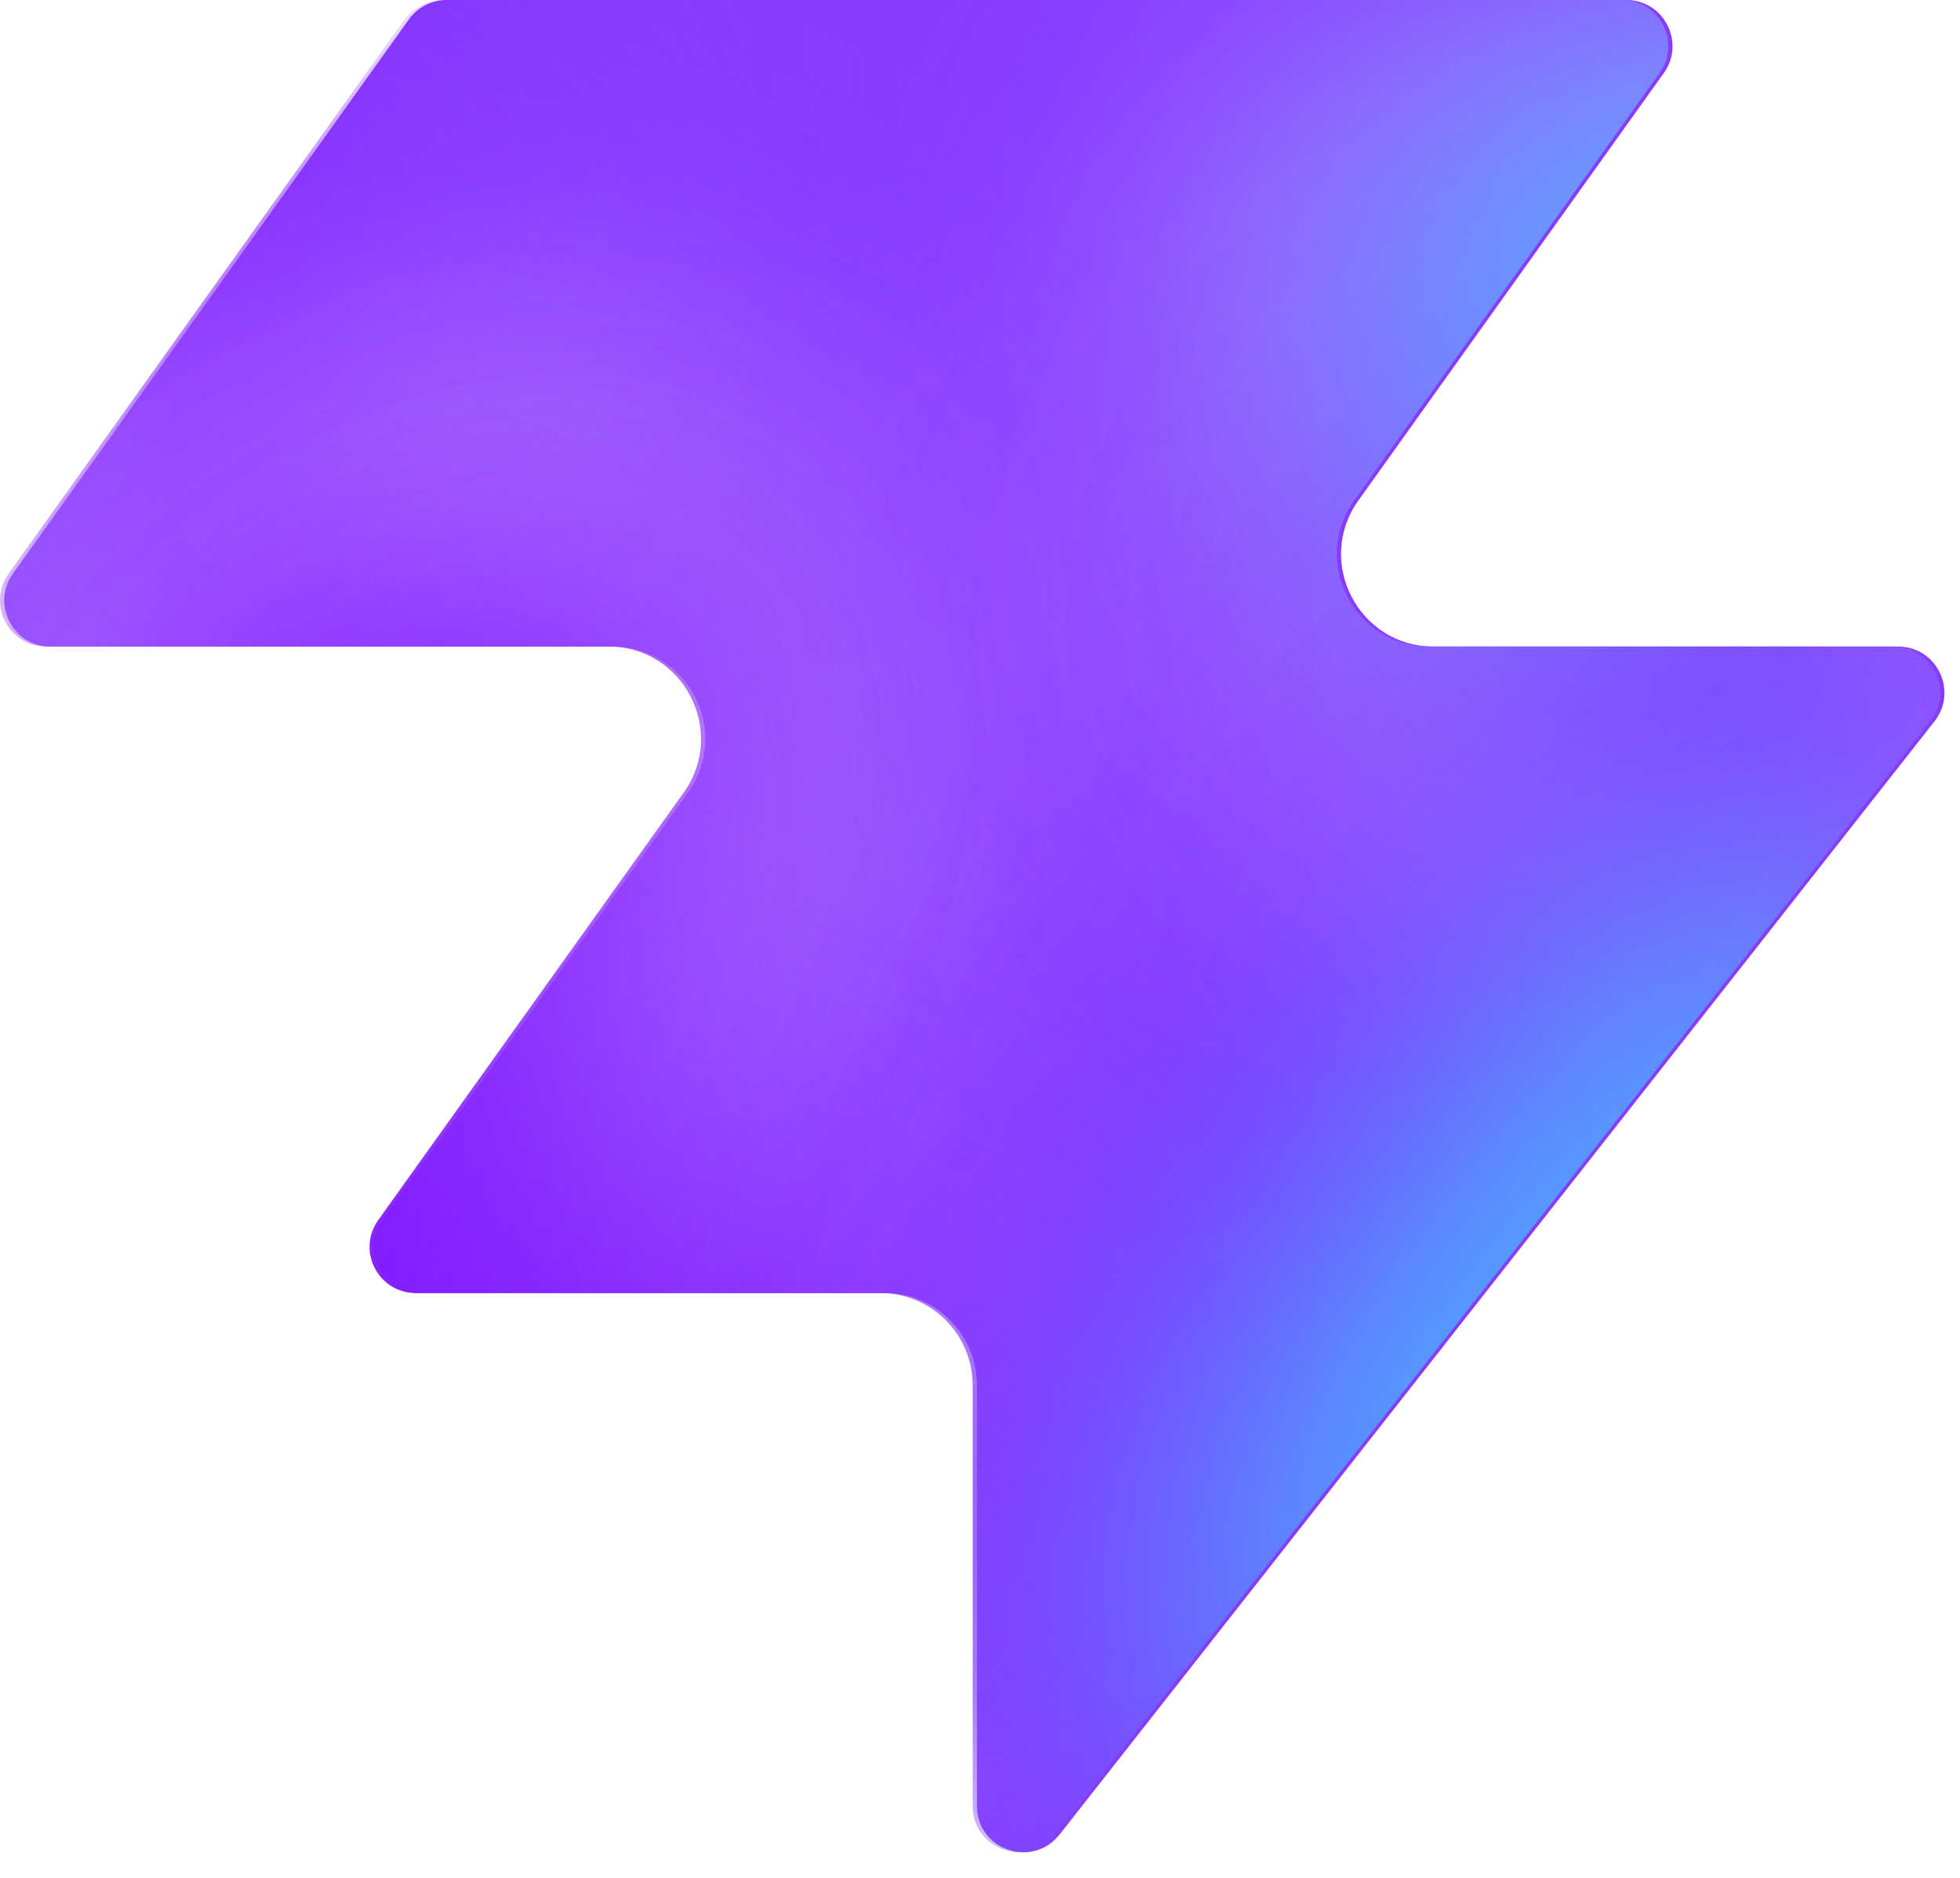
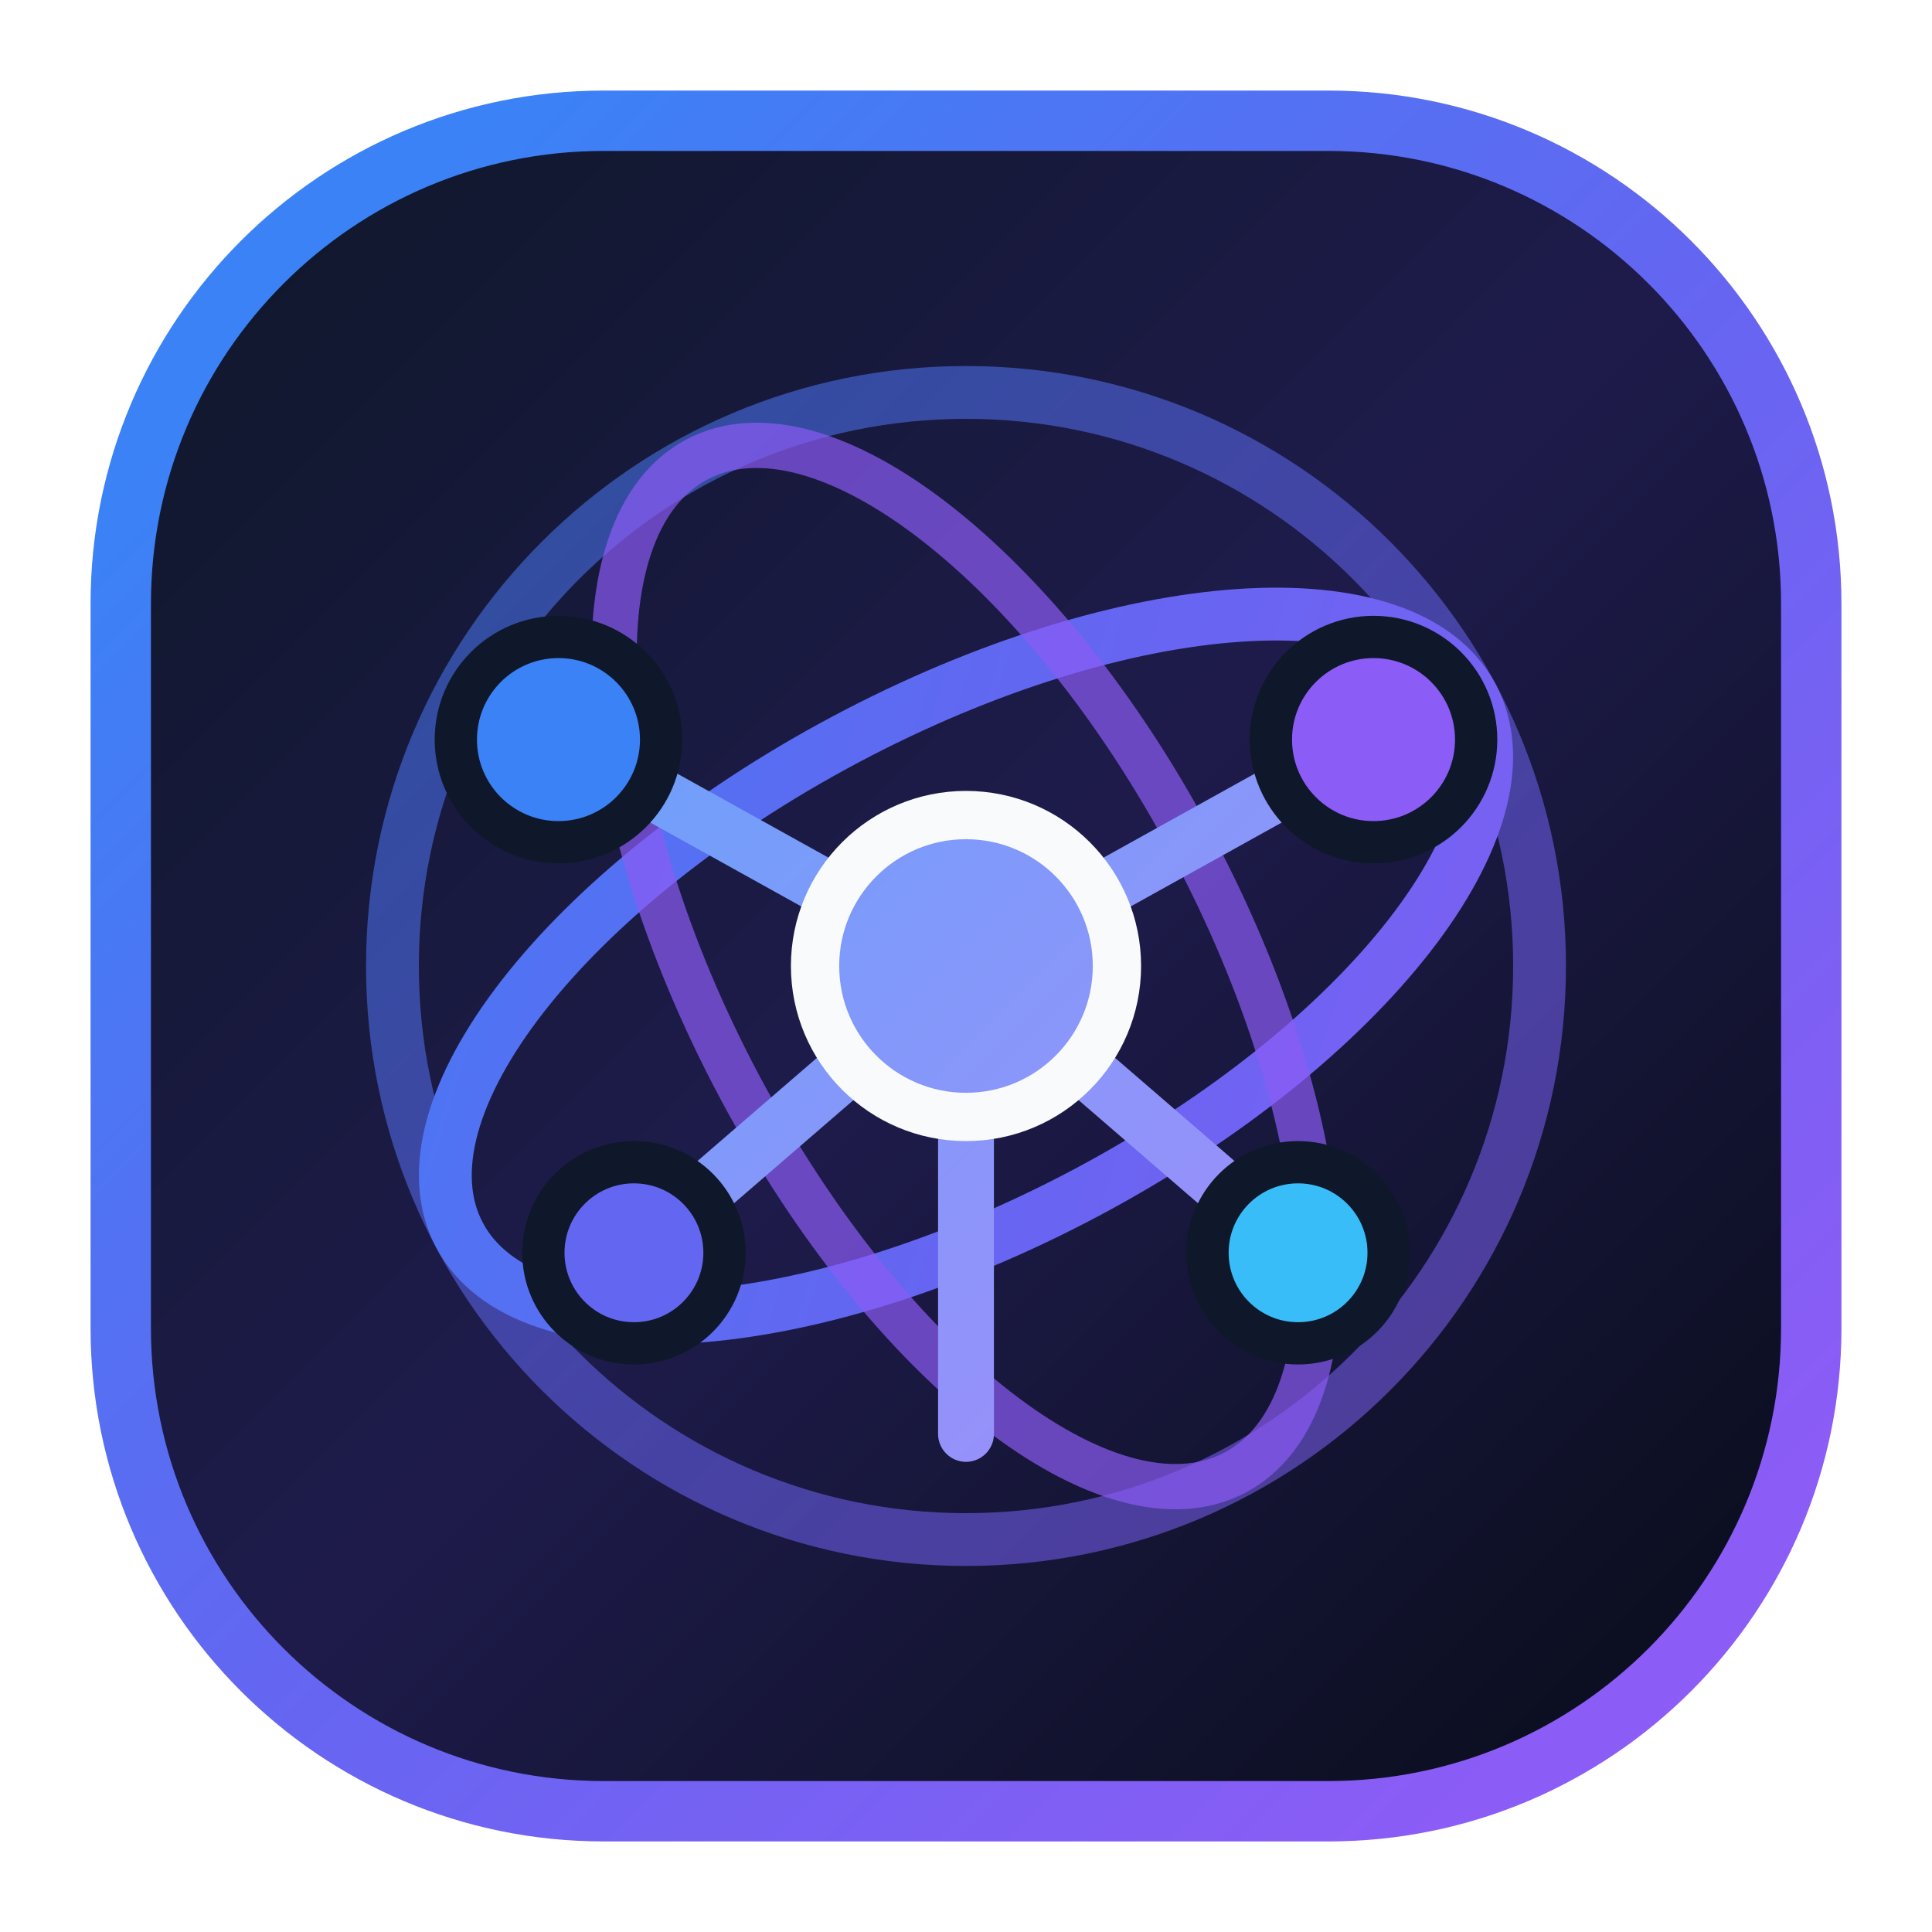
- <svg xmlns="http://www.w3.org/2000/svg" width="48" height="46" fill="none" viewBox="0 0 48 46">
-   <path fill="#863bff" d="M25.946 44.938c-.664.845-2.021.375-2.021-.698V33.937a2.26 2.26 0 0 0-2.262-2.262H10.287c-.92 0-1.456-1.04-.92-1.788l7.48-10.471c1.07-1.497 0-3.578-1.842-3.578H1.237c-.92 0-1.456-1.04-.92-1.788L10.013.474c.214-.297.556-.474.92-.474h28.894c.92 0 1.456 1.04.92 1.788l-7.48 10.471c-1.07 1.498 0 3.579 1.842 3.579h11.377c.943 0 1.473 1.088.89 1.83L25.947 44.94z" style="fill:#863bff;fill:color(display-p3 .525 .23 1);fill-opacity:1" />
-   <mask id="a" width="48" height="46" x="0" y="0" maskUnits="userSpaceOnUse" style="mask-type:alpha">
-     <path fill="#000" d="M25.842 44.938c-.664.844-2.021.375-2.021-.698V33.937a2.26 2.26 0 0 0-2.262-2.262H10.183c-.92 0-1.456-1.04-.92-1.788l7.48-10.471c1.07-1.498 0-3.579-1.842-3.579H1.133c-.92 0-1.456-1.04-.92-1.787L9.91.473c.214-.297.556-.474.92-.474h28.894c.92 0 1.456 1.04.92 1.788l-7.48 10.471c-1.07 1.498 0 3.578 1.842 3.578h11.377c.943 0 1.473 1.088.89 1.832L25.843 44.94z" style="fill:#000;fill-opacity:1" />
-   </mask>
-   <g mask="url(#a)">
-     <g filter="url(#b)">
-       <ellipse cx="5.508" cy="14.704" fill="#ede6ff" rx="5.508" ry="14.704" style="fill:#ede6ff;fill:color(display-p3 .927 .903 1);fill-opacity:1" transform="matrix(.00324 1 1 -.00324 -4.47 31.516)" />
-     </g>
-     <g filter="url(#c)">
-       <ellipse cx="10.399" cy="29.851" fill="#ede6ff" rx="10.399" ry="29.851" style="fill:#ede6ff;fill:color(display-p3 .927 .903 1);fill-opacity:1" transform="matrix(.00324 1 1 -.00324 -39.328 7.883)" />
-     </g>
-     <g filter="url(#d)">
-       <ellipse cx="5.508" cy="30.487" fill="#7e14ff" rx="5.508" ry="30.487" style="fill:#7e14ff;fill:color(display-p3 .492 .077 1);fill-opacity:1" transform="rotate(89.814 -25.913 -14.639)scale(1 -1)" />
-     </g>
-     <g filter="url(#e)">
-       <ellipse cx="5.508" cy="30.599" fill="#7e14ff" rx="5.508" ry="30.599" style="fill:#7e14ff;fill:color(display-p3 .492 .077 1);fill-opacity:1" transform="rotate(89.814 -32.644 -3.334)scale(1 -1)" />
-     </g>
-     <g filter="url(#f)">
-       <ellipse cx="5.508" cy="30.599" fill="#7e14ff" rx="5.508" ry="30.599" style="fill:#7e14ff;fill:color(display-p3 .492 .077 1);fill-opacity:1" transform="matrix(.00324 1 1 -.00324 -34.34 30.47)" />
-     </g>
-     <g filter="url(#g)">
-       <ellipse cx="14.072" cy="22.078" fill="#ede6ff" rx="14.072" ry="22.078" style="fill:#ede6ff;fill:color(display-p3 .927 .903 1);fill-opacity:1" transform="rotate(93.35 24.506 48.493)scale(-1 1)" />
-     </g>
-     <g filter="url(#h)">
-       <ellipse cx="3.47" cy="21.501" fill="#7e14ff" rx="3.47" ry="21.501" style="fill:#7e14ff;fill:color(display-p3 .492 .077 1);fill-opacity:1" transform="rotate(89.009 28.708 47.59)scale(-1 1)" />
-     </g>
-     <g filter="url(#i)">
-       <ellipse cx="3.47" cy="21.501" fill="#7e14ff" rx="3.47" ry="21.501" style="fill:#7e14ff;fill:color(display-p3 .492 .077 1);fill-opacity:1" transform="rotate(89.009 28.708 47.59)scale(-1 1)" />
-     </g>
-     <g filter="url(#j)">
-       <ellipse cx=".387" cy="8.972" fill="#7e14ff" rx="4.407" ry="29.108" style="fill:#7e14ff;fill:color(display-p3 .492 .077 1);fill-opacity:1" transform="rotate(39.51 .387 8.972)" />
-     </g>
-     <g filter="url(#k)">
-       <ellipse cx="47.523" cy="-6.092" fill="#7e14ff" rx="4.407" ry="29.108" style="fill:#7e14ff;fill:color(display-p3 .492 .077 1);fill-opacity:1" transform="rotate(37.892 47.523 -6.092)" />
-     </g>
-     <g filter="url(#l)">
-       <ellipse cx="41.412" cy="6.333" fill="#47bfff" rx="5.971" ry="9.665" style="fill:#47bfff;fill:color(display-p3 .28 .748 1);fill-opacity:1" transform="rotate(37.892 41.412 6.333)" />
-     </g>
-     <g filter="url(#m)">
-       <ellipse cx="-1.879" cy="38.332" fill="#7e14ff" rx="4.407" ry="29.108" style="fill:#7e14ff;fill:color(display-p3 .492 .077 1);fill-opacity:1" transform="rotate(37.892 -1.88 38.332)" />
-     </g>
-     <g filter="url(#n)">
-       <ellipse cx="-1.879" cy="38.332" fill="#7e14ff" rx="4.407" ry="29.108" style="fill:#7e14ff;fill:color(display-p3 .492 .077 1);fill-opacity:1" transform="rotate(37.892 -1.88 38.332)" />
-     </g>
-     <g filter="url(#o)">
-       <ellipse cx="35.651" cy="29.907" fill="#7e14ff" rx="4.407" ry="29.108" style="fill:#7e14ff;fill:color(display-p3 .492 .077 1);fill-opacity:1" transform="rotate(37.892 35.651 29.907)" />
-     </g>
-     <g filter="url(#p)">
-       <ellipse cx="38.418" cy="32.4" fill="#47bfff" rx="5.971" ry="15.297" style="fill:#47bfff;fill:color(display-p3 .28 .748 1);fill-opacity:1" transform="rotate(37.892 38.418 32.4)" />
-     </g>
-   </g>
+ <svg xmlns="http://www.w3.org/2000/svg" viewBox="0 0 64 64" fill="none">
  <defs>
-     <filter id="b" width="60.045" height="41.654" x="-19.77" y="16.149" color-interpolation-filters="sRGB" filterUnits="userSpaceOnUse">
-       <feFlood flood-opacity="0" result="BackgroundImageFix" />
-       <feBlend in="SourceGraphic" in2="BackgroundImageFix" result="shape" />
-       <feGaussianBlur result="effect1_foregroundBlur_2002_17158" stdDeviation="7.659" />
-     </filter>
-     <filter id="c" width="90.34" height="51.437" x="-54.613" y="-7.533" color-interpolation-filters="sRGB" filterUnits="userSpaceOnUse">
-       <feFlood flood-opacity="0" result="BackgroundImageFix" />
-       <feBlend in="SourceGraphic" in2="BackgroundImageFix" result="shape" />
-       <feGaussianBlur result="effect1_foregroundBlur_2002_17158" stdDeviation="7.659" />
-     </filter>
-     <filter id="d" width="79.355" height="29.4" x="-49.64" y="2.03" color-interpolation-filters="sRGB" filterUnits="userSpaceOnUse">
-       <feFlood flood-opacity="0" result="BackgroundImageFix" />
-       <feBlend in="SourceGraphic" in2="BackgroundImageFix" result="shape" />
-       <feGaussianBlur result="effect1_foregroundBlur_2002_17158" stdDeviation="4.596" />
-     </filter>
-     <filter id="e" width="79.579" height="29.4" x="-45.045" y="20.029" color-interpolation-filters="sRGB" filterUnits="userSpaceOnUse">
-       <feFlood flood-opacity="0" result="BackgroundImageFix" />
-       <feBlend in="SourceGraphic" in2="BackgroundImageFix" result="shape" />
-       <feGaussianBlur result="effect1_foregroundBlur_2002_17158" stdDeviation="4.596" />
-     </filter>
-     <filter id="f" width="79.579" height="29.4" x="-43.513" y="21.178" color-interpolation-filters="sRGB" filterUnits="userSpaceOnUse">
-       <feFlood flood-opacity="0" result="BackgroundImageFix" />
-       <feBlend in="SourceGraphic" in2="BackgroundImageFix" result="shape" />
-       <feGaussianBlur result="effect1_foregroundBlur_2002_17158" stdDeviation="4.596" />
-     </filter>
-     <filter id="g" width="74.749" height="58.852" x="15.756" y="-17.901" color-interpolation-filters="sRGB" filterUnits="userSpaceOnUse">
-       <feFlood flood-opacity="0" result="BackgroundImageFix" />
-       <feBlend in="SourceGraphic" in2="BackgroundImageFix" result="shape" />
-       <feGaussianBlur result="effect1_foregroundBlur_2002_17158" stdDeviation="7.659" />
-     </filter>
-     <filter id="h" width="61.377" height="25.362" x="23.548" y="2.284" color-interpolation-filters="sRGB" filterUnits="userSpaceOnUse">
-       <feFlood flood-opacity="0" result="BackgroundImageFix" />
-       <feBlend in="SourceGraphic" in2="BackgroundImageFix" result="shape" />
-       <feGaussianBlur result="effect1_foregroundBlur_2002_17158" stdDeviation="4.596" />
-     </filter>
-     <filter id="i" width="61.377" height="25.362" x="23.548" y="2.284" color-interpolation-filters="sRGB" filterUnits="userSpaceOnUse">
-       <feFlood flood-opacity="0" result="BackgroundImageFix" />
-       <feBlend in="SourceGraphic" in2="BackgroundImageFix" result="shape" />
-       <feGaussianBlur result="effect1_foregroundBlur_2002_17158" stdDeviation="4.596" />
-     </filter>
-     <filter id="j" width="56.045" height="63.649" x="-27.636" y="-22.853" color-interpolation-filters="sRGB" filterUnits="userSpaceOnUse">
-       <feFlood flood-opacity="0" result="BackgroundImageFix" />
-       <feBlend in="SourceGraphic" in2="BackgroundImageFix" result="shape" />
-       <feGaussianBlur result="effect1_foregroundBlur_2002_17158" stdDeviation="4.596" />
-     </filter>
-     <filter id="k" width="54.814" height="64.646" x="20.116" y="-38.415" color-interpolation-filters="sRGB" filterUnits="userSpaceOnUse">
-       <feFlood flood-opacity="0" result="BackgroundImageFix" />
-       <feBlend in="SourceGraphic" in2="BackgroundImageFix" result="shape" />
-       <feGaussianBlur result="effect1_foregroundBlur_2002_17158" stdDeviation="4.596" />
-     </filter>
-     <filter id="l" width="33.541" height="35.313" x="24.641" y="-11.323" color-interpolation-filters="sRGB" filterUnits="userSpaceOnUse">
-       <feFlood flood-opacity="0" result="BackgroundImageFix" />
-       <feBlend in="SourceGraphic" in2="BackgroundImageFix" result="shape" />
-       <feGaussianBlur result="effect1_foregroundBlur_2002_17158" stdDeviation="4.596" />
-     </filter>
-     <filter id="m" width="54.814" height="64.646" x="-29.286" y="6.009" color-interpolation-filters="sRGB" filterUnits="userSpaceOnUse">
-       <feFlood flood-opacity="0" result="BackgroundImageFix" />
-       <feBlend in="SourceGraphic" in2="BackgroundImageFix" result="shape" />
-       <feGaussianBlur result="effect1_foregroundBlur_2002_17158" stdDeviation="4.596" />
-     </filter>
-     <filter id="n" width="54.814" height="64.646" x="-29.286" y="6.009" color-interpolation-filters="sRGB" filterUnits="userSpaceOnUse">
-       <feFlood flood-opacity="0" result="BackgroundImageFix" />
-       <feBlend in="SourceGraphic" in2="BackgroundImageFix" result="shape" />
-       <feGaussianBlur result="effect1_foregroundBlur_2002_17158" stdDeviation="4.596" />
-     </filter>
-     <filter id="o" width="54.814" height="64.646" x="8.244" y="-2.416" color-interpolation-filters="sRGB" filterUnits="userSpaceOnUse">
-       <feFlood flood-opacity="0" result="BackgroundImageFix" />
-       <feBlend in="SourceGraphic" in2="BackgroundImageFix" result="shape" />
-       <feGaussianBlur result="effect1_foregroundBlur_2002_17158" stdDeviation="4.596" />
-     </filter>
-     <filter id="p" width="39.409" height="43.623" x="18.713" y="10.588" color-interpolation-filters="sRGB" filterUnits="userSpaceOnUse">
-       <feFlood flood-opacity="0" result="BackgroundImageFix" />
-       <feBlend in="SourceGraphic" in2="BackgroundImageFix" result="shape" />
-       <feGaussianBlur result="effect1_foregroundBlur_2002_17158" stdDeviation="4.596" />
-     </filter>
+     <linearGradient id="cs-bg" x1="6" y1="6" x2="58" y2="58" gradientUnits="userSpaceOnUse">
+       <stop offset="0%" stop-color="#0F172A" />
+       <stop offset="50%" stop-color="#1E1B4B" />
+       <stop offset="100%" stop-color="#090D1A" />
+     </linearGradient>
+     <linearGradient id="cs-ring" x1="10" y1="10" x2="54" y2="54" gradientUnits="userSpaceOnUse">
+       <stop offset="0%" stop-color="#3B82F6" />
+       <stop offset="50%" stop-color="#6366F1" />
+       <stop offset="100%" stop-color="#8B5CF6" />
+     </linearGradient>
+     <linearGradient id="cs-node" x1="16" y1="16" x2="48" y2="48" gradientUnits="userSpaceOnUse">
+       <stop offset="0%" stop-color="#60A5FA" />
+       <stop offset="100%" stop-color="#A78BFA" />
+     </linearGradient>
  </defs>
+   <rect x="4" y="4" width="56" height="56" rx="16" fill="url(#cs-bg)" stroke="url(#cs-ring)" stroke-width="2" />
+   <circle cx="32" cy="32" r="19" stroke="url(#cs-ring)" stroke-width="1.75" stroke-opacity="0.55" />
+   <ellipse cx="32" cy="32" rx="19" ry="8.5" transform="rotate(-28 32 32)" stroke="url(#cs-ring)" stroke-width="1.75" />
+   <ellipse cx="32" cy="32" rx="8.5" ry="19" transform="rotate(-28 32 32)" stroke="#8B5CF6" stroke-width="1.5" stroke-opacity="0.7" />
+   <path d="M18.5 24.5L32 32L45.5 24.5M32 32L32 47.5M21 41.5L32 32L43 41.5" stroke="url(#cs-node)" stroke-width="1.85" stroke-linecap="round" stroke-linejoin="round" />
+   <circle cx="18.5" cy="24.5" r="3.4" fill="#3B82F6" stroke="#0F172A" stroke-width="1.4" />
+   <circle cx="45.5" cy="24.5" r="3.4" fill="#8B5CF6" stroke="#0F172A" stroke-width="1.4" />
+   <circle cx="21" cy="41.5" r="3" fill="#6366F1" stroke="#0F172A" stroke-width="1.4" />
+   <circle cx="43" cy="41.5" r="3" fill="#38BDF8" stroke="#0F172A" stroke-width="1.4" />
+   <circle cx="32" cy="32" r="5" fill="url(#cs-node)" stroke="#F8FAFC" stroke-width="1.6" />
</svg>
